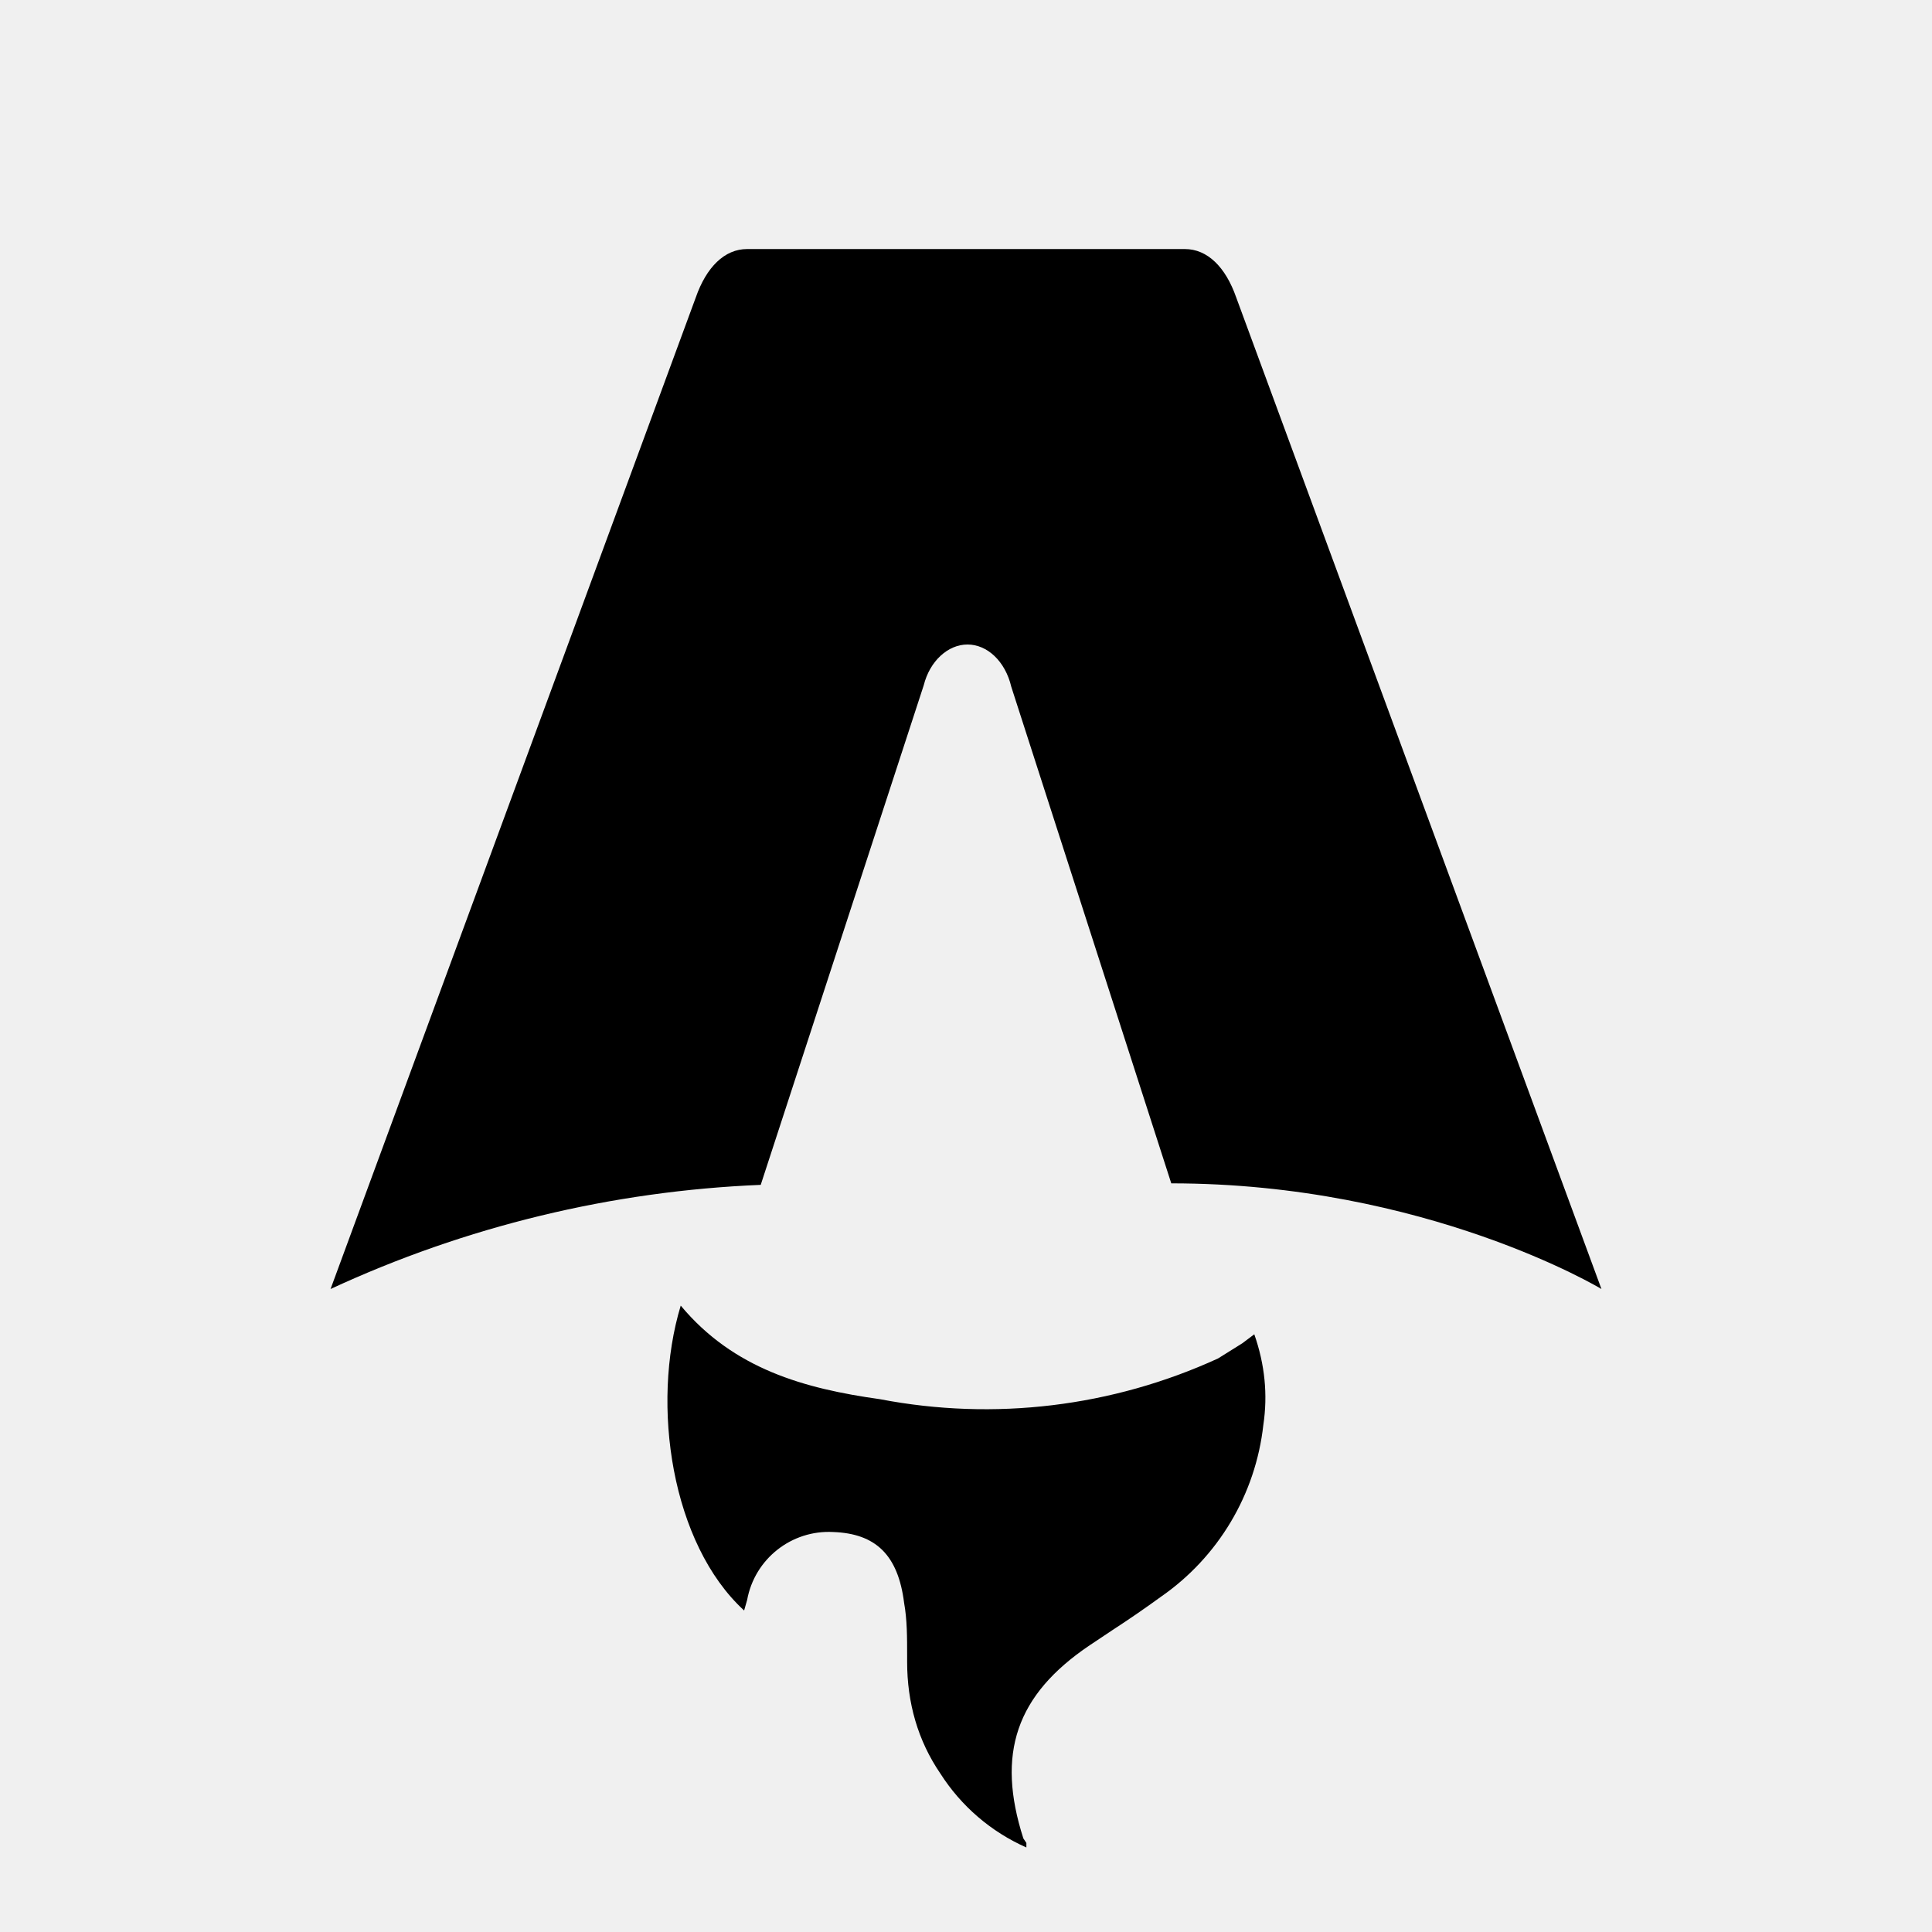
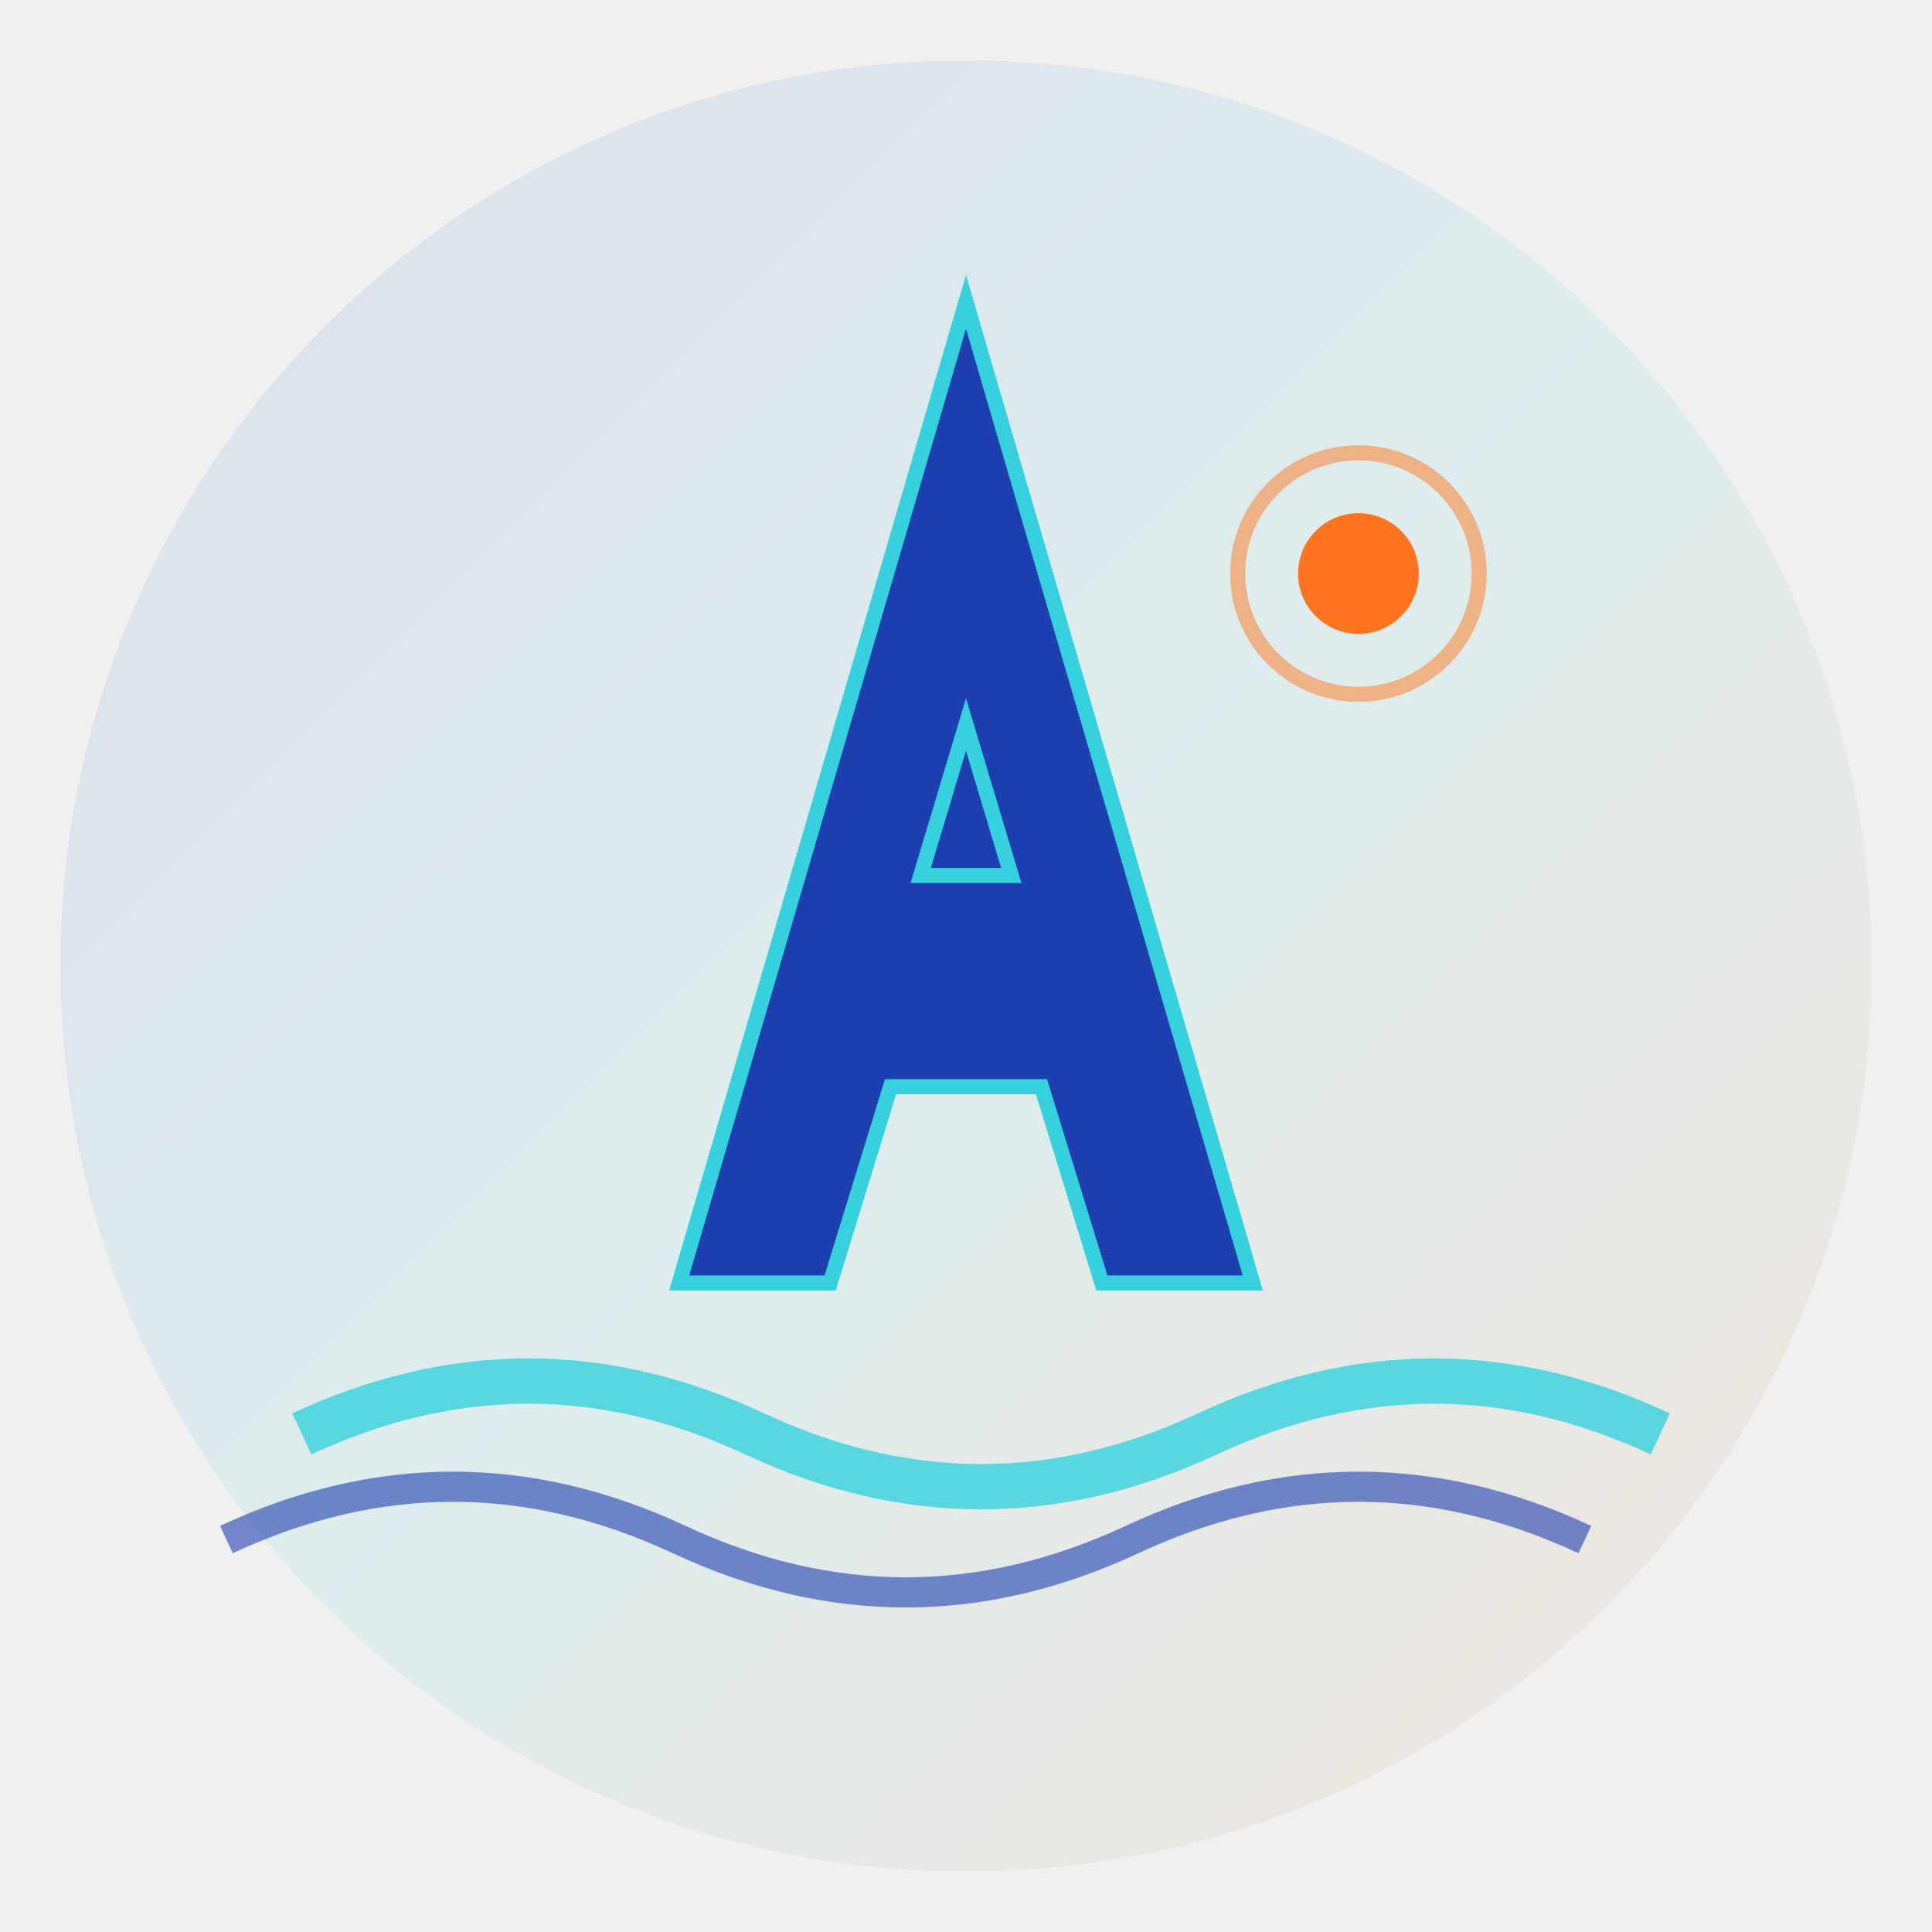
- <svg xmlns="http://www.w3.org/2000/svg" fill="none" viewBox="0 0 128 128">
-   <path d="M50.4 78.5a75.1 75.1 0 0 0-28.5 6.9l24.2-65.7c.7-2 1.9-3.2 3.4-3.2h29c1.5 0 2.7 1.2 3.4 3.2l24.2 65.7s-11.6-7-28.5-7L67 45.5c-.4-1.7-1.6-2.8-2.9-2.8-1.3 0-2.5 1.1-2.9 2.7L50.4 78.5Zm-1.1 28.2Zm-4.2-20.2c-2 6.6-.6 15.8 4.2 20.2a17.5 17.5 0 0 1 .2-.7 5.5 5.5 0 0 1 5.7-4.5c2.8.1 4.3 1.5 4.7 4.7.2 1.1.2 2.3.2 3.5v.4c0 2.7.7 5.2 2.2 7.4a13 13 0 0 0 5.7 4.9v-.3l-.2-.3c-1.8-5.6-.5-9.5 4.4-12.8l1.5-1a73 73 0 0 0 3.2-2.2 16 16 0 0 0 6.8-11.4c.3-2 .1-4-.6-6l-.8.6-1.6 1a37 37 0 0 1-22.4 2.7c-5-.7-9.7-2-13.2-6.2Z" />
-   <style>
-         path { fill: #000; }
-         @media (prefers-color-scheme: dark) {
-             path { fill: #FFF; }
-         }
-     </style>
+ <svg xmlns="http://www.w3.org/2000/svg" viewBox="0 0 128 128">
+   <defs>
+     <linearGradient id="atlantecGradient" x1="0%" y1="0%" x2="100%" y2="100%">
+       <stop offset="0%" style="stop-color:#1e40af;stop-opacity:1" />
+       <stop offset="50%" style="stop-color:#36d1dc;stop-opacity:1" />
+       <stop offset="100%" style="stop-color:#ff751f;stop-opacity:1" />
+     </linearGradient>
+   </defs>
+   <circle cx="64" cy="64" r="60" fill="url(#atlantecGradient)" opacity="0.1" />
+   <path d="M64 20 L45 85 L55 85 L59 72 L69 72 L73 85 L83 85 L64 20 Z M61 58 L67 58 L64 48 L61 58 Z" fill="#1e40af" stroke="#36d1dc" stroke-width="1" />
+   <path d="M20 95 Q35 88 50 95 T80 95 T110 95" stroke="#36d1dc" stroke-width="3" fill="none" opacity="0.8" />
+   <path d="M15 102 Q30 95 45 102 T75 102 T105 102" stroke="#1e40af" stroke-width="2" fill="none" opacity="0.6" />
+   <circle cx="90" cy="38" r="4" fill="#ff751f" />
+   <circle cx="90" cy="38" r="8" fill="none" stroke="#ff751f" stroke-width="1" opacity="0.5" />
</svg>
